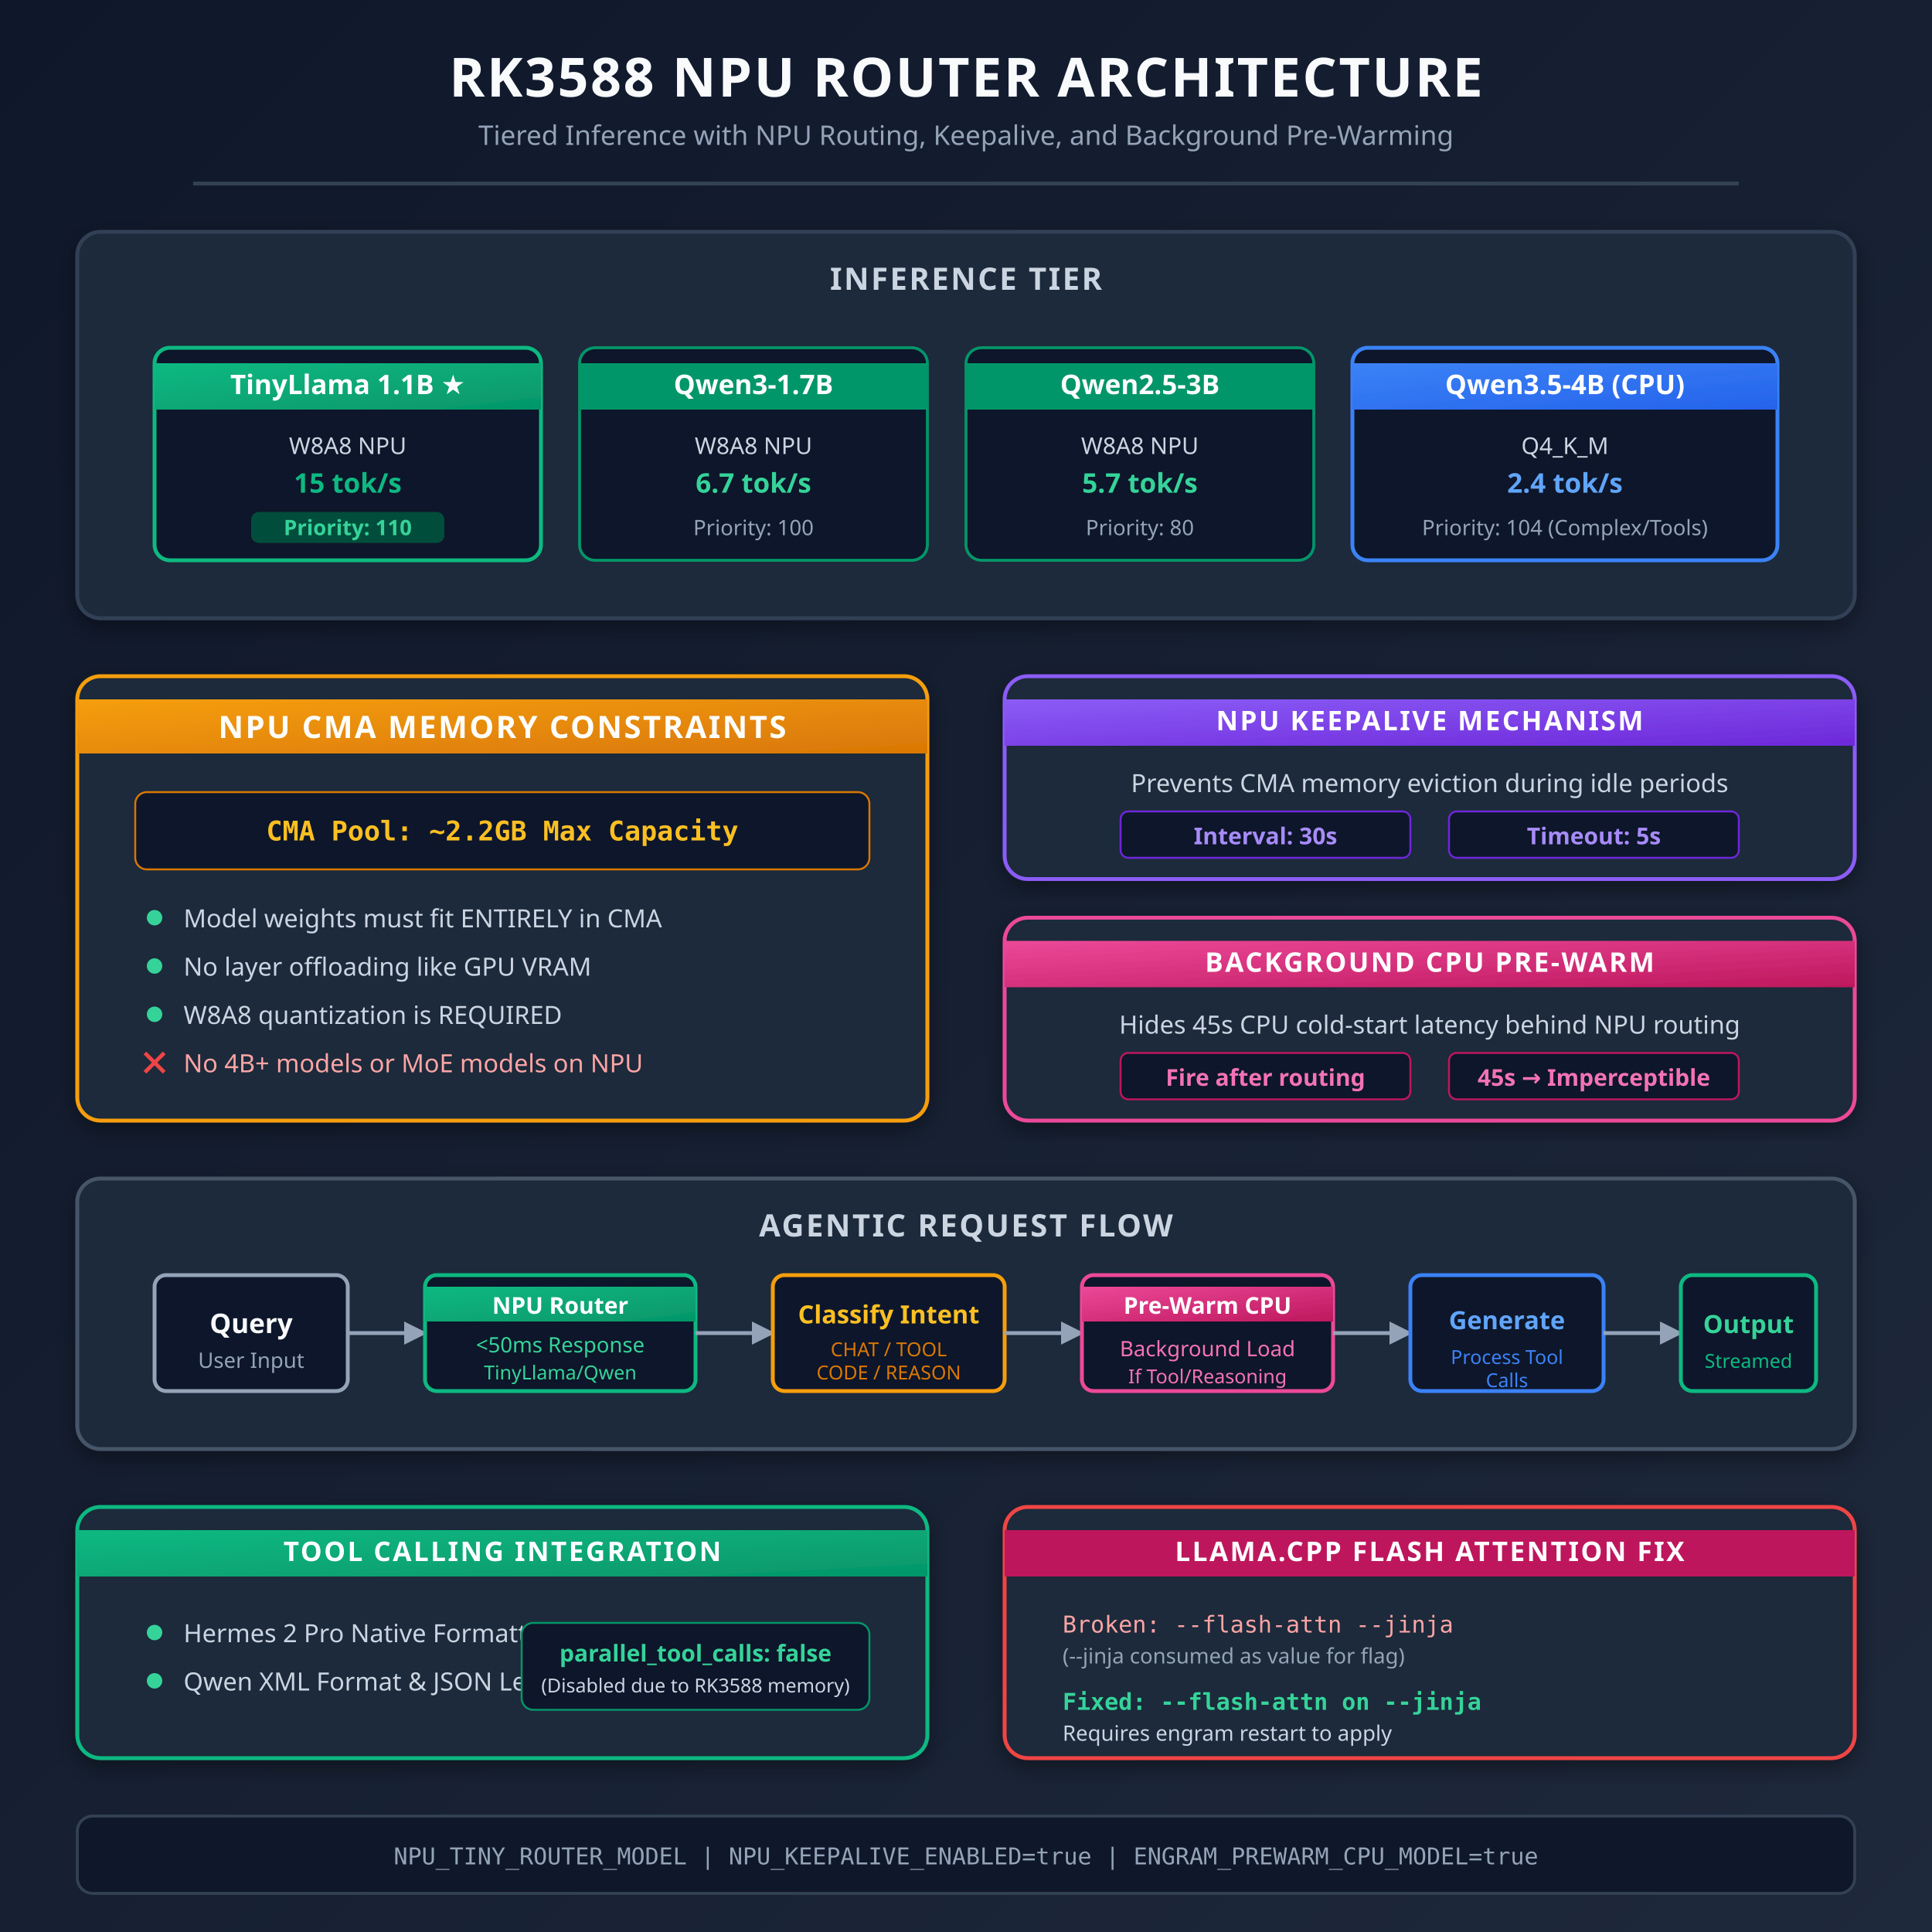
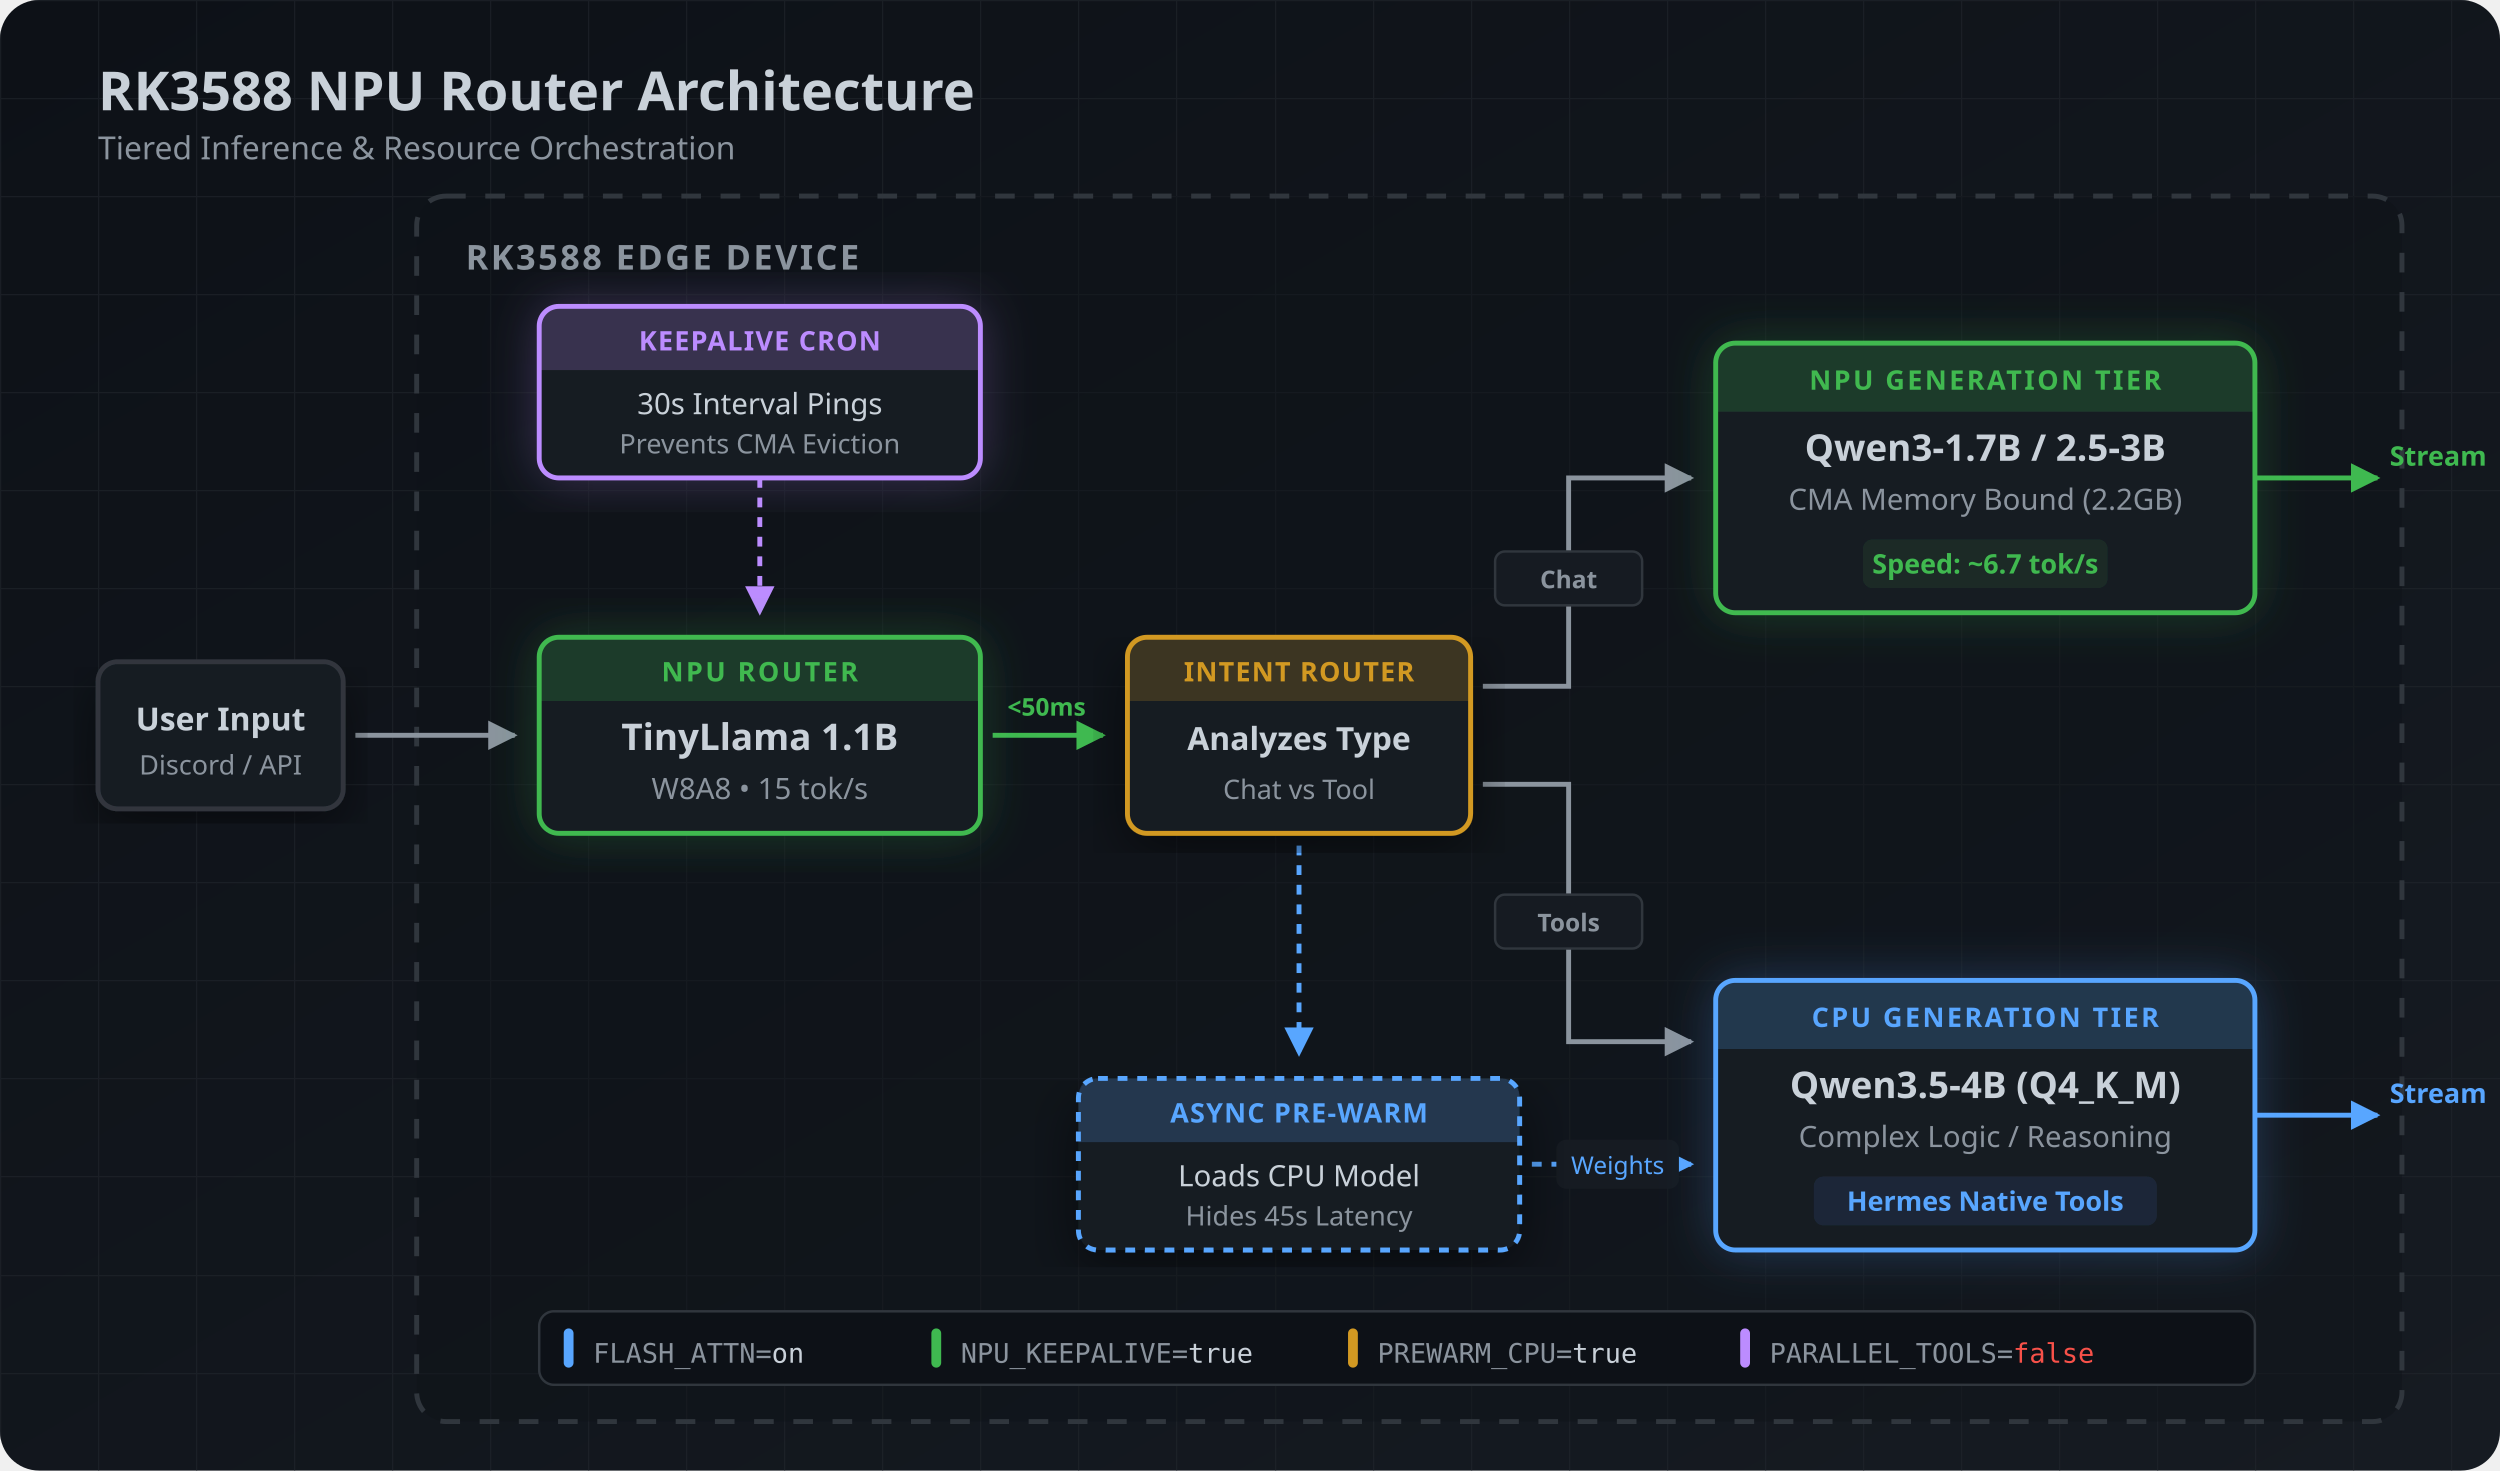
- <svg xmlns="http://www.w3.org/2000/svg" viewBox="0 0 1000 1000" width="100%" height="100%">
+ <svg xmlns="http://www.w3.org/2000/svg" viewBox="0 0 1020 600" width="100%" height="100%">
  <defs>
    <linearGradient id="bg" x1="0%" y1="0%" x2="100%" y2="100%">
-       <stop offset="0%" stop-color="#0f172a" />
-       <stop offset="100%" stop-color="#1e293b" />
-     </linearGradient>
-     <linearGradient id="npuGrad" x1="0%" y1="0%" x2="100%" y2="100%">
-       <stop offset="0%" stop-color="#10b981" />
-       <stop offset="100%" stop-color="#059669" />
-     </linearGradient>
-     <linearGradient id="cpuGrad" x1="0%" y1="0%" x2="100%" y2="100%">
-       <stop offset="0%" stop-color="#3b82f6" />
-       <stop offset="100%" stop-color="#2563eb" />
-     </linearGradient>
-     <linearGradient id="memoryGrad" x1="0%" y1="0%" x2="100%" y2="100%">
-       <stop offset="0%" stop-color="#f59e0b" />
-       <stop offset="100%" stop-color="#d97706" />
-     </linearGradient>
-     <linearGradient id="keepaliveGrad" x1="0%" y1="0%" x2="100%" y2="100%">
-       <stop offset="0%" stop-color="#8b5cf6" />
-       <stop offset="100%" stop-color="#6d28d9" />
-     </linearGradient>
-     <linearGradient id="prewarmGrad" x1="0%" y1="0%" x2="100%" y2="100%">
-       <stop offset="0%" stop-color="#ec4899" />
-       <stop offset="100%" stop-color="#be185d" />
+       <stop offset="0%" stop-color="#0d1117" />
+       <stop offset="100%" stop-color="#161b22" />
    </linearGradient>
    <filter id="shadow" x="-10%" y="-10%" width="120%" height="120%">
-       <feDropShadow dx="0" dy="4" stdDeviation="6" flood-opacity="0.4" flood-color="#000000" />
+       <feDropShadow dx="0" dy="8" stdDeviation="12" flood-opacity="0.5" flood-color="#000000" />
    </filter>
-     <marker id="arrow" viewBox="0 0 10 10" refX="9" refY="5" markerWidth="6" markerHeight="6" orient="auto">
-       <path d="M 0 0 L 10 5 L 0 10 z" fill="#94a3b8" />
+     <filter id="glowGreen" x="-20%" y="-20%" width="140%" height="140%">
+       <feDropShadow dx="0" dy="0" stdDeviation="10" flood-color="#3fb950" flood-opacity="0.25" />
+     </filter>
+     <filter id="glowBlue" x="-20%" y="-20%" width="140%" height="140%">
+       <feDropShadow dx="0" dy="0" stdDeviation="10" flood-color="#58a6ff" flood-opacity="0.25" />
+     </filter>
+     <filter id="glowPurple" x="-20%" y="-20%" width="140%" height="140%">
+       <feDropShadow dx="0" dy="0" stdDeviation="10" flood-color="#bc8cff" flood-opacity="0.25" />
+     </filter>
+     <marker id="arrowDefault" viewBox="0 0 10 10" refX="9" refY="5" markerWidth="6" markerHeight="6" orient="auto">
+       <path d="M 0 0 L 10 5 L 0 10 z" fill="#8b949e" />
    </marker>
    <marker id="arrowGreen" viewBox="0 0 10 10" refX="9" refY="5" markerWidth="6" markerHeight="6" orient="auto">
-       <path d="M 0 0 L 10 5 L 0 10 z" fill="#10b981" />
+       <path d="M 0 0 L 10 5 L 0 10 z" fill="#3fb950" />
    </marker>
    <marker id="arrowBlue" viewBox="0 0 10 10" refX="9" refY="5" markerWidth="6" markerHeight="6" orient="auto">
-       <path d="M 0 0 L 10 5 L 0 10 z" fill="#3b82f6" />
+       <path d="M 0 0 L 10 5 L 0 10 z" fill="#58a6ff" />
+     </marker>
+     <marker id="arrowPurple" viewBox="0 0 10 10" refX="9" refY="5" markerWidth="6" markerHeight="6" orient="auto">
+       <path d="M 0 0 L 10 5 L 0 10 z" fill="#bc8cff" />
    </marker>
  </defs>
-   <rect width="1000" height="1000" fill="url(#bg)" />
-   <text x="500" y="50" font-family="system-ui, sans-serif" font-size="28" font-weight="800" fill="#f8fafc" text-anchor="middle" letter-spacing="1">RK3588 NPU ROUTER ARCHITECTURE</text>
-   <text x="500" y="75" font-family="system-ui, sans-serif" font-size="14" fill="#94a3b8" text-anchor="middle">Tiered Inference with NPU Routing, Keepalive, and Background Pre-Warming</text>
-   <line x1="100" y1="95" x2="900" y2="95" stroke="#334155" stroke-width="2" />
-   <g transform="translate(40, 120)" filter="url(#shadow)">
-     <rect width="920" height="200" rx="12" fill="#1e293b" stroke="#334155" stroke-width="2" />
-     <text x="460" y="30" font-family="system-ui, sans-serif" font-size="16" font-weight="700" fill="#cbd5e1" text-anchor="middle" letter-spacing="1">INFERENCE TIER</text>
-     <g transform="translate(40, 60)">
-       <rect width="200" height="110" rx="8" fill="#0f172a" stroke="#10b981" stroke-width="2" />
-       <path d="M 0 8 h 200 v 24 h -200 z" fill="url(#npuGrad)" />
-       <text x="100" y="24" font-family="system-ui, sans-serif" font-size="14" font-weight="700" fill="#ffffff" text-anchor="middle">TinyLlama 1.1B ★</text>
-       <text x="100" y="55" font-family="system-ui, sans-serif" font-size="12" fill="#cbd5e1" text-anchor="middle">W8A8 NPU</text>
-       <text x="100" y="75" font-family="system-ui, sans-serif" font-size="14" font-weight="700" fill="#10b981" text-anchor="middle">15 tok/s</text>
-       <rect x="50" y="85" width="100" height="16" rx="4" fill="#064e3b" />
-       <text x="100" y="97" font-family="system-ui, sans-serif" font-size="11" font-weight="600" fill="#34d399" text-anchor="middle">Priority: 110</text>
-     </g>
-     <g transform="translate(260, 60)">
-       <rect width="180" height="110" rx="8" fill="#0f172a" stroke="#059669" stroke-width="1.5" />
-       <path d="M 0 8 h 180 v 24 h -180 z" fill="#059669" />
-       <text x="90" y="24" font-family="system-ui, sans-serif" font-size="14" font-weight="700" fill="#ffffff" text-anchor="middle">Qwen3-1.7B</text>
-       <text x="90" y="55" font-family="system-ui, sans-serif" font-size="12" fill="#cbd5e1" text-anchor="middle">W8A8 NPU</text>
-       <text x="90" y="75" font-family="system-ui, sans-serif" font-size="14" font-weight="600" fill="#34d399" text-anchor="middle">6.7 tok/s</text>
-       <text x="90" y="97" font-family="system-ui, sans-serif" font-size="11" fill="#94a3b8" text-anchor="middle">Priority: 100</text>
-     </g>
-     <g transform="translate(460, 60)">
-       <rect width="180" height="110" rx="8" fill="#0f172a" stroke="#059669" stroke-width="1.5" />
-       <path d="M 0 8 h 180 v 24 h -180 z" fill="#059669" />
-       <text x="90" y="24" font-family="system-ui, sans-serif" font-size="14" font-weight="700" fill="#ffffff" text-anchor="middle">Qwen2.5-3B</text>
-       <text x="90" y="55" font-family="system-ui, sans-serif" font-size="12" fill="#cbd5e1" text-anchor="middle">W8A8 NPU</text>
-       <text x="90" y="75" font-family="system-ui, sans-serif" font-size="14" font-weight="600" fill="#34d399" text-anchor="middle">5.7 tok/s</text>
-       <text x="90" y="97" font-family="system-ui, sans-serif" font-size="11" fill="#94a3b8" text-anchor="middle">Priority: 80</text>
-     </g>
-     <g transform="translate(660, 60)">
-       <rect width="220" height="110" rx="8" fill="#0f172a" stroke="#3b82f6" stroke-width="2" />
-       <path d="M 0 8 h 220 v 24 h -220 z" fill="url(#cpuGrad)" />
-       <text x="110" y="24" font-family="system-ui, sans-serif" font-size="14" font-weight="700" fill="#ffffff" text-anchor="middle">Qwen3.5-4B (CPU)</text>
-       <text x="110" y="55" font-family="system-ui, sans-serif" font-size="12" fill="#cbd5e1" text-anchor="middle">Q4_K_M</text>
-       <text x="110" y="75" font-family="system-ui, sans-serif" font-size="14" font-weight="700" fill="#60a5fa" text-anchor="middle">2.4 tok/s</text>
-       <text x="110" y="97" font-family="system-ui, sans-serif" font-size="11" fill="#94a3b8" text-anchor="middle">Priority: 104 (Complex/Tools)</text>
-     </g>
+   <rect width="1020" height="600" fill="url(#bg)" rx="16" />
+   <pattern id="grid" width="40" height="40" patternUnits="userSpaceOnUse">
+     <path d="M 40 0 L 0 0 0 40" fill="none" stroke="#21262d" stroke-width="1" opacity="0.6" />
+   </pattern>
+   <rect width="1020" height="600" fill="url(#grid)" rx="16" />
+   <rect x="170" y="80" width="810" height="500" rx="12" fill="#0d1117" opacity="0.4" />
+   <rect x="170" y="80" width="810" height="500" rx="12" fill="none" stroke="#30363d" stroke-width="2" stroke-dasharray="8 8" />
+   <text x="190" y="110" font-family="system-ui, sans-serif" font-size="14" font-weight="600" fill="#8b949e" letter-spacing="1">RK3588 EDGE DEVICE</text>
+   <text x="40" y="45" font-family="system-ui, sans-serif" font-size="22" font-weight="700" fill="#c9d1d9">RK3588 NPU Router Architecture</text>
+   <text x="40" y="65" font-family="system-ui, sans-serif" font-size="13" fill="#8b949e">Tiered Inference &amp; Resource Orchestration</text>
+   <path d="M 145 300 L 210 300" fill="none" stroke="#8b949e" stroke-width="2" marker-end="url(#arrowDefault)" />
+   <path d="M 310 195 L 310 250" fill="none" stroke="#bc8cff" stroke-width="2" stroke-dasharray="4 4" marker-end="url(#arrowPurple)" />
+   <path d="M 405 300 L 450 300" fill="none" stroke="#3fb950" stroke-width="2" marker-end="url(#arrowGreen)" />
+   <text x="427" y="292" font-family="system-ui, sans-serif" font-size="10" font-weight="600" fill="#3fb950" text-anchor="middle">&lt;50ms</text>
+   <path d="M 605 280 L 640 280 L 640 195 L 690 195" fill="none" stroke="#8b949e" stroke-width="2" marker-end="url(#arrowDefault)" />
+   <path d="M 605 320 L 640 320 L 640 425 L 690 425" fill="none" stroke="#8b949e" stroke-width="2" marker-end="url(#arrowDefault)" />
+   <path d="M 530 345 L 530 430" fill="none" stroke="#58a6ff" stroke-width="2" stroke-dasharray="4 4" marker-end="url(#arrowBlue)" />
+   <path d="M 625 475 L 690 475" fill="none" stroke="#58a6ff" stroke-width="2" stroke-dasharray="4 4" marker-end="url(#arrowBlue)" />
+   <path d="M 920 195 L 970 195" fill="none" stroke="#3fb950" stroke-width="2" marker-end="url(#arrowGreen)" />
+   <text x="975" y="190" font-family="system-ui, sans-serif" font-size="11" font-weight="600" fill="#3fb950" text-anchor="start">Stream</text>
+   <path d="M 920 455 L 970 455" fill="none" stroke="#58a6ff" stroke-width="2" marker-end="url(#arrowBlue)" />
+   <text x="975" y="450" font-family="system-ui, sans-serif" font-size="11" font-weight="600" fill="#58a6ff" text-anchor="start">Stream</text>
+   <rect x="610" y="225" width="60" height="22" rx="4" fill="#161b22" stroke="#30363d" stroke-width="1" />
+   <text x="640" y="240" font-family="system-ui, sans-serif" font-size="10" font-weight="600" fill="#8b949e" text-anchor="middle">Chat</text>
+   <rect x="610" y="365" width="60" height="22" rx="4" fill="#161b22" stroke="#30363d" stroke-width="1" />
+   <text x="640" y="380" font-family="system-ui, sans-serif" font-size="10" font-weight="600" fill="#8b949e" text-anchor="middle">Tools</text>
+   <rect x="635" y="465" width="50" height="20" rx="4" fill="#161b22" />
+   <text x="660" y="479" font-family="system-ui, sans-serif" font-size="10" fill="#58a6ff" text-anchor="middle">Weights</text>
+   <g transform="translate(40, 270)">
+     <rect width="100" height="60" rx="8" fill="#161b22" stroke="#30363d" stroke-width="2" filter="url(#shadow)" />
+     <text x="50" y="28" font-family="system-ui, sans-serif" font-size="13" font-weight="600" fill="#c9d1d9" text-anchor="middle">User Input</text>
+     <text x="50" y="46" font-family="system-ui, sans-serif" font-size="11" fill="#8b949e" text-anchor="middle">Discord / API</text>
  </g>
-   <g transform="translate(40, 350)" filter="url(#shadow)">
-     <rect width="440" height="230" rx="12" fill="#1e293b" stroke="#f59e0b" stroke-width="2" />
-     <path d="M 0 12 h 440 v 28 h -440 z" fill="url(#memoryGrad)" />
-     <text x="220" y="32" font-family="system-ui, sans-serif" font-size="16" font-weight="700" fill="#ffffff" text-anchor="middle" letter-spacing="1">NPU CMA MEMORY CONSTRAINTS</text>
-     <rect x="30" y="60" width="380" height="40" rx="6" fill="#0f172a" stroke="#d97706" stroke-width="1" />
-     <text x="220" y="85" font-family="monospace" font-size="14" font-weight="700" fill="#fbbf24" text-anchor="middle">CMA Pool: ~2.2GB Max Capacity</text>
-     <g transform="translate(30, 120)">
-       <circle cx="10" cy="5" r="4" fill="#34d399" />
-       <text x="25" y="10" font-family="system-ui, sans-serif" font-size="13" fill="#cbd5e1">Model weights must fit ENTIRELY in CMA</text>
-       <circle cx="10" cy="30" r="4" fill="#34d399" />
-       <text x="25" y="35" font-family="system-ui, sans-serif" font-size="13" fill="#cbd5e1">No layer offloading like GPU VRAM</text>
-       <circle cx="10" cy="55" r="4" fill="#34d399" />
-       <text x="25" y="60" font-family="system-ui, sans-serif" font-size="13" fill="#cbd5e1">W8A8 quantization is REQUIRED</text>
-       <path d="M 5 75 l 10 10 M 15 75 l -10 10" stroke="#ef4444" stroke-width="2" fill="none" />
-       <text x="25" y="85" font-family="system-ui, sans-serif" font-size="13" fill="#fca5a5">No 4B+ models or MoE models on NPU</text>
-     </g>
+   <g transform="translate(220, 125)">
+     <rect width="180" height="70" rx="8" fill="#161b22" stroke="#bc8cff" stroke-width="2" filter="url(#glowPurple)" />
+     <path d="M 0 8 Q 0 0 8 0 L 172 0 Q 180 0 180 8 L 180 26 L 0 26 Z" fill="#bc8cff" opacity="0.2" />
+     <text x="90" y="18" font-family="system-ui, sans-serif" font-size="11" font-weight="700" fill="#bc8cff" text-anchor="middle" letter-spacing="0.5">KEEPALIVE CRON</text>
+     <text x="90" y="44" font-family="system-ui, sans-serif" font-size="12" fill="#c9d1d9" text-anchor="middle">30s Interval Pings</text>
+     <text x="90" y="60" font-family="system-ui, sans-serif" font-size="11" fill="#8b949e" text-anchor="middle">Prevents CMA Eviction</text>
  </g>
-   <g transform="translate(520, 350)" filter="url(#shadow)">
-     <rect width="440" height="105" rx="12" fill="#1e293b" stroke="#8b5cf6" stroke-width="2" />
-     <path d="M 0 12 h 440 v 24 h -440 z" fill="url(#keepaliveGrad)" />
-     <text x="220" y="28" font-family="system-ui, sans-serif" font-size="14" font-weight="700" fill="#ffffff" text-anchor="middle" letter-spacing="1">NPU KEEPALIVE MECHANISM</text>
-     <text x="220" y="60" font-family="system-ui, sans-serif" font-size="13" fill="#cbd5e1" text-anchor="middle">Prevents CMA memory eviction during idle periods</text>
-     <rect x="60" y="70" width="150" height="24" rx="4" fill="#0f172a" stroke="#6d28d9" stroke-width="1" />
-     <text x="135" y="87" font-family="system-ui, sans-serif" font-size="12" font-weight="600" fill="#a78bfa" text-anchor="middle">Interval: 30s</text>
-     <rect x="230" y="70" width="150" height="24" rx="4" fill="#0f172a" stroke="#6d28d9" stroke-width="1" />
-     <text x="305" y="87" font-family="system-ui, sans-serif" font-size="12" font-weight="600" fill="#a78bfa" text-anchor="middle">Timeout: 5s</text>
+   <g transform="translate(220, 260)" filter="url(#glowGreen)">
+     <rect width="180" height="80" rx="8" fill="#161b22" stroke="#3fb950" stroke-width="2" />
+     <path d="M 0 8 Q 0 0 8 0 L 172 0 Q 180 0 180 8 L 180 26 L 0 26 Z" fill="#3fb950" opacity="0.2" />
+     <text x="90" y="18" font-family="system-ui, sans-serif" font-size="11" font-weight="700" fill="#3fb950" text-anchor="middle" letter-spacing="1">NPU ROUTER</text>
+     <text x="90" y="46" font-family="system-ui, sans-serif" font-size="15" font-weight="700" fill="#c9d1d9" text-anchor="middle">TinyLlama 1.1B</text>
+     <text x="90" y="66" font-family="system-ui, sans-serif" font-size="12" fill="#8b949e" text-anchor="middle">W8A8 • 15 tok/s</text>
  </g>
-   <g transform="translate(520, 475)" filter="url(#shadow)">
-     <rect width="440" height="105" rx="12" fill="#1e293b" stroke="#ec4899" stroke-width="2" />
-     <path d="M 0 12 h 440 v 24 h -440 z" fill="url(#prewarmGrad)" />
-     <text x="220" y="28" font-family="system-ui, sans-serif" font-size="14" font-weight="700" fill="#ffffff" text-anchor="middle" letter-spacing="1">BACKGROUND CPU PRE-WARM</text>
-     <text x="220" y="60" font-family="system-ui, sans-serif" font-size="13" fill="#cbd5e1" text-anchor="middle">Hides 45s CPU cold-start latency behind NPU routing</text>
-     <rect x="60" y="70" width="150" height="24" rx="4" fill="#0f172a" stroke="#be185d" stroke-width="1" />
-     <text x="135" y="87" font-family="system-ui, sans-serif" font-size="12" font-weight="600" fill="#f472b6" text-anchor="middle">Fire after routing</text>
-     <rect x="230" y="70" width="150" height="24" rx="4" fill="#0f172a" stroke="#be185d" stroke-width="1" />
-     <text x="305" y="87" font-family="system-ui, sans-serif" font-size="12" font-weight="600" fill="#f472b6" text-anchor="middle">45s → Imperceptible</text>
+   <g transform="translate(460, 260)">
+     <rect width="140" height="80" rx="8" fill="#161b22" stroke="#d29922" stroke-width="2" filter="url(#shadow)" />
+     <path d="M 0 8 Q 0 0 8 0 L 132 0 Q 140 0 140 8 L 140 26 L 0 26 Z" fill="#d29922" opacity="0.2" />
+     <text x="70" y="18" font-family="system-ui, sans-serif" font-size="11" font-weight="700" fill="#d29922" text-anchor="middle" letter-spacing="0.5">INTENT ROUTER</text>
+     <text x="70" y="46" font-family="system-ui, sans-serif" font-size="13" font-weight="600" fill="#c9d1d9" text-anchor="middle">Analyzes Type</text>
+     <text x="70" y="66" font-family="system-ui, sans-serif" font-size="11" fill="#8b949e" text-anchor="middle">Chat vs Tool</text>
  </g>
-   <g transform="translate(40, 610)" filter="url(#shadow)">
-     <rect width="920" height="140" rx="12" fill="#1e293b" stroke="#475569" stroke-width="2" />
-     <text x="460" y="30" font-family="system-ui, sans-serif" font-size="16" font-weight="700" fill="#cbd5e1" text-anchor="middle" letter-spacing="1">AGENTIC REQUEST FLOW</text>
-     <g transform="translate(40, 50)">
-       <rect width="100" height="60" rx="6" fill="#0f172a" stroke="#94a3b8" stroke-width="2" />
-       <text x="50" y="30" font-family="system-ui, sans-serif" font-size="14" font-weight="700" fill="#f8fafc" text-anchor="middle">Query</text>
-       <text x="50" y="48" font-family="system-ui, sans-serif" font-size="11" fill="#94a3b8" text-anchor="middle">User Input</text>
-     </g>
-     <line x1="140" y1="80" x2="180" y2="80" stroke="#94a3b8" stroke-width="2" marker-end="url(#arrow)" />
-     <g transform="translate(180, 50)">
-       <rect width="140" height="60" rx="6" fill="#0f172a" stroke="#10b981" stroke-width="2" />
-       <path d="M 0 6 h 140 v 18 h -140 z" fill="url(#npuGrad)" />
-       <text x="70" y="20" font-family="system-ui, sans-serif" font-size="12" font-weight="700" fill="#ffffff" text-anchor="middle">NPU Router</text>
-       <text x="70" y="40" font-family="system-ui, sans-serif" font-size="11" fill="#34d399" text-anchor="middle">&lt;50ms Response</text>
-       <text x="70" y="54" font-family="system-ui, sans-serif" font-size="10" fill="#34d399" text-anchor="middle">TinyLlama/Qwen</text>
-     </g>
-     <line x1="320" y1="80" x2="360" y2="80" stroke="#94a3b8" stroke-width="2" marker-end="url(#arrow)" />
-     <g transform="translate(360, 50)">
-       <rect width="120" height="60" rx="6" fill="#0f172a" stroke="#f59e0b" stroke-width="2" />
-       <text x="60" y="25" font-family="system-ui, sans-serif" font-size="13" font-weight="700" fill="#fbbf24" text-anchor="middle">Classify Intent</text>
-       <text x="60" y="42" font-family="system-ui, sans-serif" font-size="10" fill="#d97706" text-anchor="middle">CHAT / TOOL</text>
-       <text x="60" y="54" font-family="system-ui, sans-serif" font-size="10" fill="#d97706" text-anchor="middle">CODE / REASON</text>
-     </g>
-     <line x1="480" y1="80" x2="520" y2="80" stroke="#94a3b8" stroke-width="2" marker-end="url(#arrow)" />
-     <g transform="translate(520, 50)">
-       <rect width="130" height="60" rx="6" fill="#0f172a" stroke="#ec4899" stroke-width="2" />
-       <path d="M 0 6 h 130 v 18 h -130 z" fill="url(#prewarmGrad)" />
-       <text x="65" y="20" font-family="system-ui, sans-serif" font-size="12" font-weight="700" fill="#ffffff" text-anchor="middle">Pre-Warm CPU</text>
-       <text x="65" y="42" font-family="system-ui, sans-serif" font-size="11" fill="#f472b6" text-anchor="middle">Background Load</text>
-       <text x="65" y="56" font-family="system-ui, sans-serif" font-size="10" fill="#f472b6" text-anchor="middle">If Tool/Reasoning</text>
-     </g>
-     <line x1="650" y1="80" x2="690" y2="80" stroke="#94a3b8" stroke-width="2" marker-end="url(#arrow)" />
-     <g transform="translate(690, 50)">
-       <rect width="100" height="60" rx="6" fill="#0f172a" stroke="#3b82f6" stroke-width="2" />
-       <text x="50" y="28" font-family="system-ui, sans-serif" font-size="13" font-weight="700" fill="#60a5fa" text-anchor="middle">Generate</text>
-       <text x="50" y="46" font-family="system-ui, sans-serif" font-size="10" fill="#3b82f6" text-anchor="middle">Process Tool</text>
-       <text x="50" y="58" font-family="system-ui, sans-serif" font-size="10" fill="#3b82f6" text-anchor="middle">Calls</text>
-     </g>
-     <line x1="790" y1="80" x2="830" y2="80" stroke="#94a3b8" stroke-width="2" marker-end="url(#arrow)" />
-     <g transform="translate(830, 50)">
-       <rect width="70" height="60" rx="6" fill="#0f172a" stroke="#10b981" stroke-width="2" />
-       <text x="35" y="30" font-family="system-ui, sans-serif" font-size="13" font-weight="700" fill="#34d399" text-anchor="middle">Output</text>
-       <text x="35" y="48" font-family="system-ui, sans-serif" font-size="10" fill="#10b981" text-anchor="middle">Streamed</text>
-     </g>
+   <g transform="translate(440, 440)">
+     <rect width="180" height="70" rx="8" fill="#161b22" stroke="#58a6ff" stroke-width="2" stroke-dasharray="4 4" filter="url(#shadow)" />
+     <path d="M 0 8 Q 0 0 8 0 L 172 0 Q 180 0 180 8 L 180 26 L 0 26 Z" fill="#58a6ff" opacity="0.2" />
+     <text x="90" y="18" font-family="system-ui, sans-serif" font-size="11" font-weight="700" fill="#58a6ff" text-anchor="middle" letter-spacing="0.5">ASYNC PRE-WARM</text>
+     <text x="90" y="44" font-family="system-ui, sans-serif" font-size="12" fill="#c9d1d9" text-anchor="middle">Loads CPU Model</text>
+     <text x="90" y="60" font-family="system-ui, sans-serif" font-size="11" fill="#8b949e" text-anchor="middle">Hides 45s Latency</text>
  </g>
-   <g transform="translate(40, 780)" filter="url(#shadow)">
-     <rect width="440" height="130" rx="12" fill="#1e293b" stroke="#10b981" stroke-width="2" />
-     <path d="M 0 12 h 440 v 24 h -440 z" fill="url(#npuGrad)" />
-     <text x="220" y="28" font-family="system-ui, sans-serif" font-size="14" font-weight="700" fill="#ffffff" text-anchor="middle" letter-spacing="1">TOOL CALLING INTEGRATION</text>
-     <g transform="translate(30, 60)">
-       <circle cx="10" cy="5" r="4" fill="#34d399" />
-       <text x="25" y="10" font-family="system-ui, sans-serif" font-size="13" fill="#cbd5e1">Hermes 2 Pro Native Formatter</text>
-       <circle cx="10" cy="30" r="4" fill="#34d399" />
-       <text x="25" y="35" font-family="system-ui, sans-serif" font-size="13" fill="#cbd5e1">Qwen XML Format &amp; JSON Legacy Fallback</text>
-     </g>
-     <rect x="230" y="60" width="180" height="45" rx="6" fill="#0f172a" stroke="#059669" stroke-width="1" />
-     <text x="320" y="80" font-family="system-ui, sans-serif" font-size="12" font-weight="700" fill="#34d399" text-anchor="middle">parallel_tool_calls: false</text>
-     <text x="320" y="96" font-family="system-ui, sans-serif" font-size="10" fill="#cbd5e1" text-anchor="middle">(Disabled due to RK3588 memory)</text>
+   <g transform="translate(700, 140)" filter="url(#glowGreen)">
+     <rect width="220" height="110" rx="8" fill="#161b22" stroke="#3fb950" stroke-width="2" />
+     <path d="M 0 8 Q 0 0 8 0 L 212 0 Q 220 0 220 8 L 220 28 L 0 28 Z" fill="#3fb950" opacity="0.2" />
+     <text x="110" y="19" font-family="system-ui, sans-serif" font-size="11" font-weight="700" fill="#3fb950" text-anchor="middle" letter-spacing="1">NPU GENERATION TIER</text>
+     <text x="110" y="48" font-family="system-ui, sans-serif" font-size="15" font-weight="700" fill="#c9d1d9" text-anchor="middle">Qwen3-1.7B / 2.5-3B</text>
+     <text x="110" y="68" font-family="system-ui, sans-serif" font-size="12" fill="#8b949e" text-anchor="middle">CMA Memory Bound (2.2GB)</text>
+     <rect x="60" y="80" width="100" height="20" rx="4" fill="#3fb950" opacity="0.1" />
+     <text x="110" y="94" font-family="system-ui, sans-serif" font-size="11" font-weight="600" fill="#3fb950" text-anchor="middle">Speed: ~6.7 tok/s</text>
  </g>
-   <g transform="translate(520, 780)" filter="url(#shadow)">
-     <rect width="440" height="130" rx="12" fill="#1e293b" stroke="#ef4444" stroke-width="2" />
-     <path d="M 0 12 h 440 v 24 h -440 z" fill="#be185d" />
-     <text x="220" y="28" font-family="system-ui, sans-serif" font-size="14" font-weight="700" fill="#ffffff" text-anchor="middle" letter-spacing="1">LLAMA.CPP FLASH ATTENTION FIX</text>
-     <g transform="translate(30, 55)">
-       <text x="0" y="10" font-family="monospace" font-size="12" fill="#fca5a5">Broken: --flash-attn --jinja</text>
-       <text x="0" y="26" font-family="system-ui, sans-serif" font-size="11" fill="#94a3b8">(--jinja consumed as value for flag)</text>
-       <text x="0" y="50" font-family="monospace" font-size="12" font-weight="700" fill="#34d399">Fixed:  --flash-attn on --jinja</text>
-       <text x="0" y="66" font-family="system-ui, sans-serif" font-size="11" fill="#cbd5e1">Requires engram restart to apply</text>
-     </g>
+   <g transform="translate(700, 400)" filter="url(#glowBlue)">
+     <rect width="220" height="110" rx="8" fill="#161b22" stroke="#58a6ff" stroke-width="2" />
+     <path d="M 0 8 Q 0 0 8 0 L 212 0 Q 220 0 220 8 L 220 28 L 0 28 Z" fill="#58a6ff" opacity="0.2" />
+     <text x="110" y="19" font-family="system-ui, sans-serif" font-size="11" font-weight="700" fill="#58a6ff" text-anchor="middle" letter-spacing="1">CPU GENERATION TIER</text>
+     <text x="110" y="48" font-family="system-ui, sans-serif" font-size="15" font-weight="700" fill="#c9d1d9" text-anchor="middle">Qwen3.5-4B (Q4_K_M)</text>
+     <text x="110" y="68" font-family="system-ui, sans-serif" font-size="12" fill="#8b949e" text-anchor="middle">Complex Logic / Reasoning</text>
+     <rect x="40" y="80" width="140" height="20" rx="4" fill="#58a6ff" opacity="0.1" />
+     <text x="110" y="94" font-family="system-ui, sans-serif" font-size="11" font-weight="600" fill="#58a6ff" text-anchor="middle">Hermes Native Tools</text>
  </g>
-   <g transform="translate(40, 940)">
-     <rect width="920" height="40" rx="8" fill="#0f172a" stroke="#334155" stroke-width="1.5" />
-     <text x="460" y="25" font-family="monospace" font-size="12" fill="#94a3b8" text-anchor="middle">NPU_TINY_ROUTER_MODEL | NPU_KEEPALIVE_ENABLED=true | ENGRAM_PREWARM_CPU_MODEL=true</text>
+   <g transform="translate(220, 535)">
+     <rect width="700" height="30" rx="6" fill="#0d1117" stroke="#30363d" stroke-width="1" />
+     <rect x="10" y="7" width="4" height="16" rx="2" fill="#58a6ff" />
+     <text x="22" y="21" font-family="monospace" font-size="11" fill="#8b949e">FLASH_ATTN=<tspan fill="#c9d1d9">on</tspan>
+     </text>
+     <rect x="160" y="7" width="4" height="16" rx="2" fill="#3fb950" />
+     <text x="172" y="21" font-family="monospace" font-size="11" fill="#8b949e">NPU_KEEPALIVE=<tspan fill="#c9d1d9">true</tspan>
+     </text>
+     <rect x="330" y="7" width="4" height="16" rx="2" fill="#d29922" />
+     <text x="342" y="21" font-family="monospace" font-size="11" fill="#8b949e">PREWARM_CPU=<tspan fill="#c9d1d9">true</tspan>
+     </text>
+     <rect x="490" y="7" width="4" height="16" rx="2" fill="#bc8cff" />
+     <text x="502" y="21" font-family="monospace" font-size="11" fill="#8b949e">PARALLEL_TOOLS=<tspan fill="#f85149">false</tspan>
+     </text>
  </g>
</svg>
